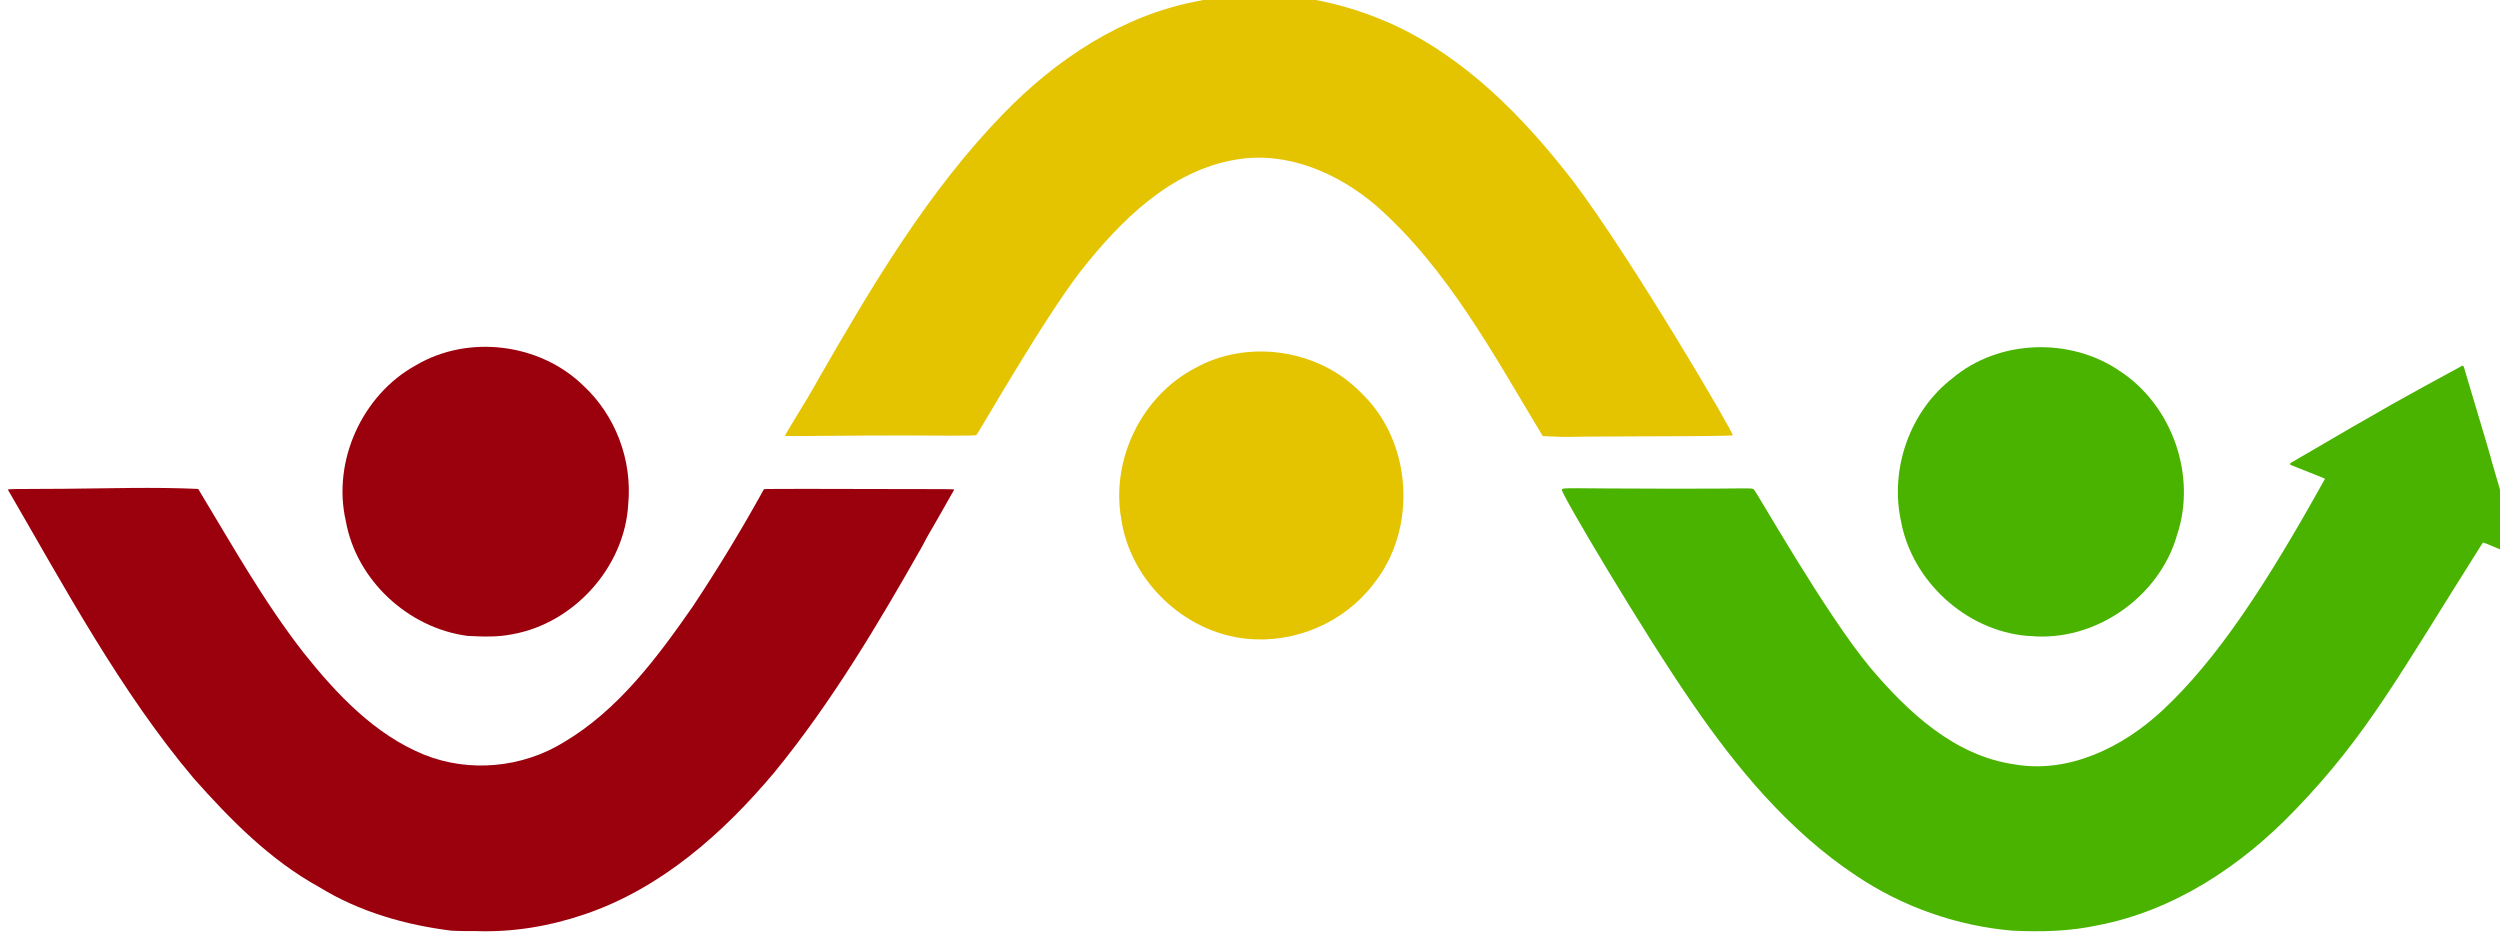
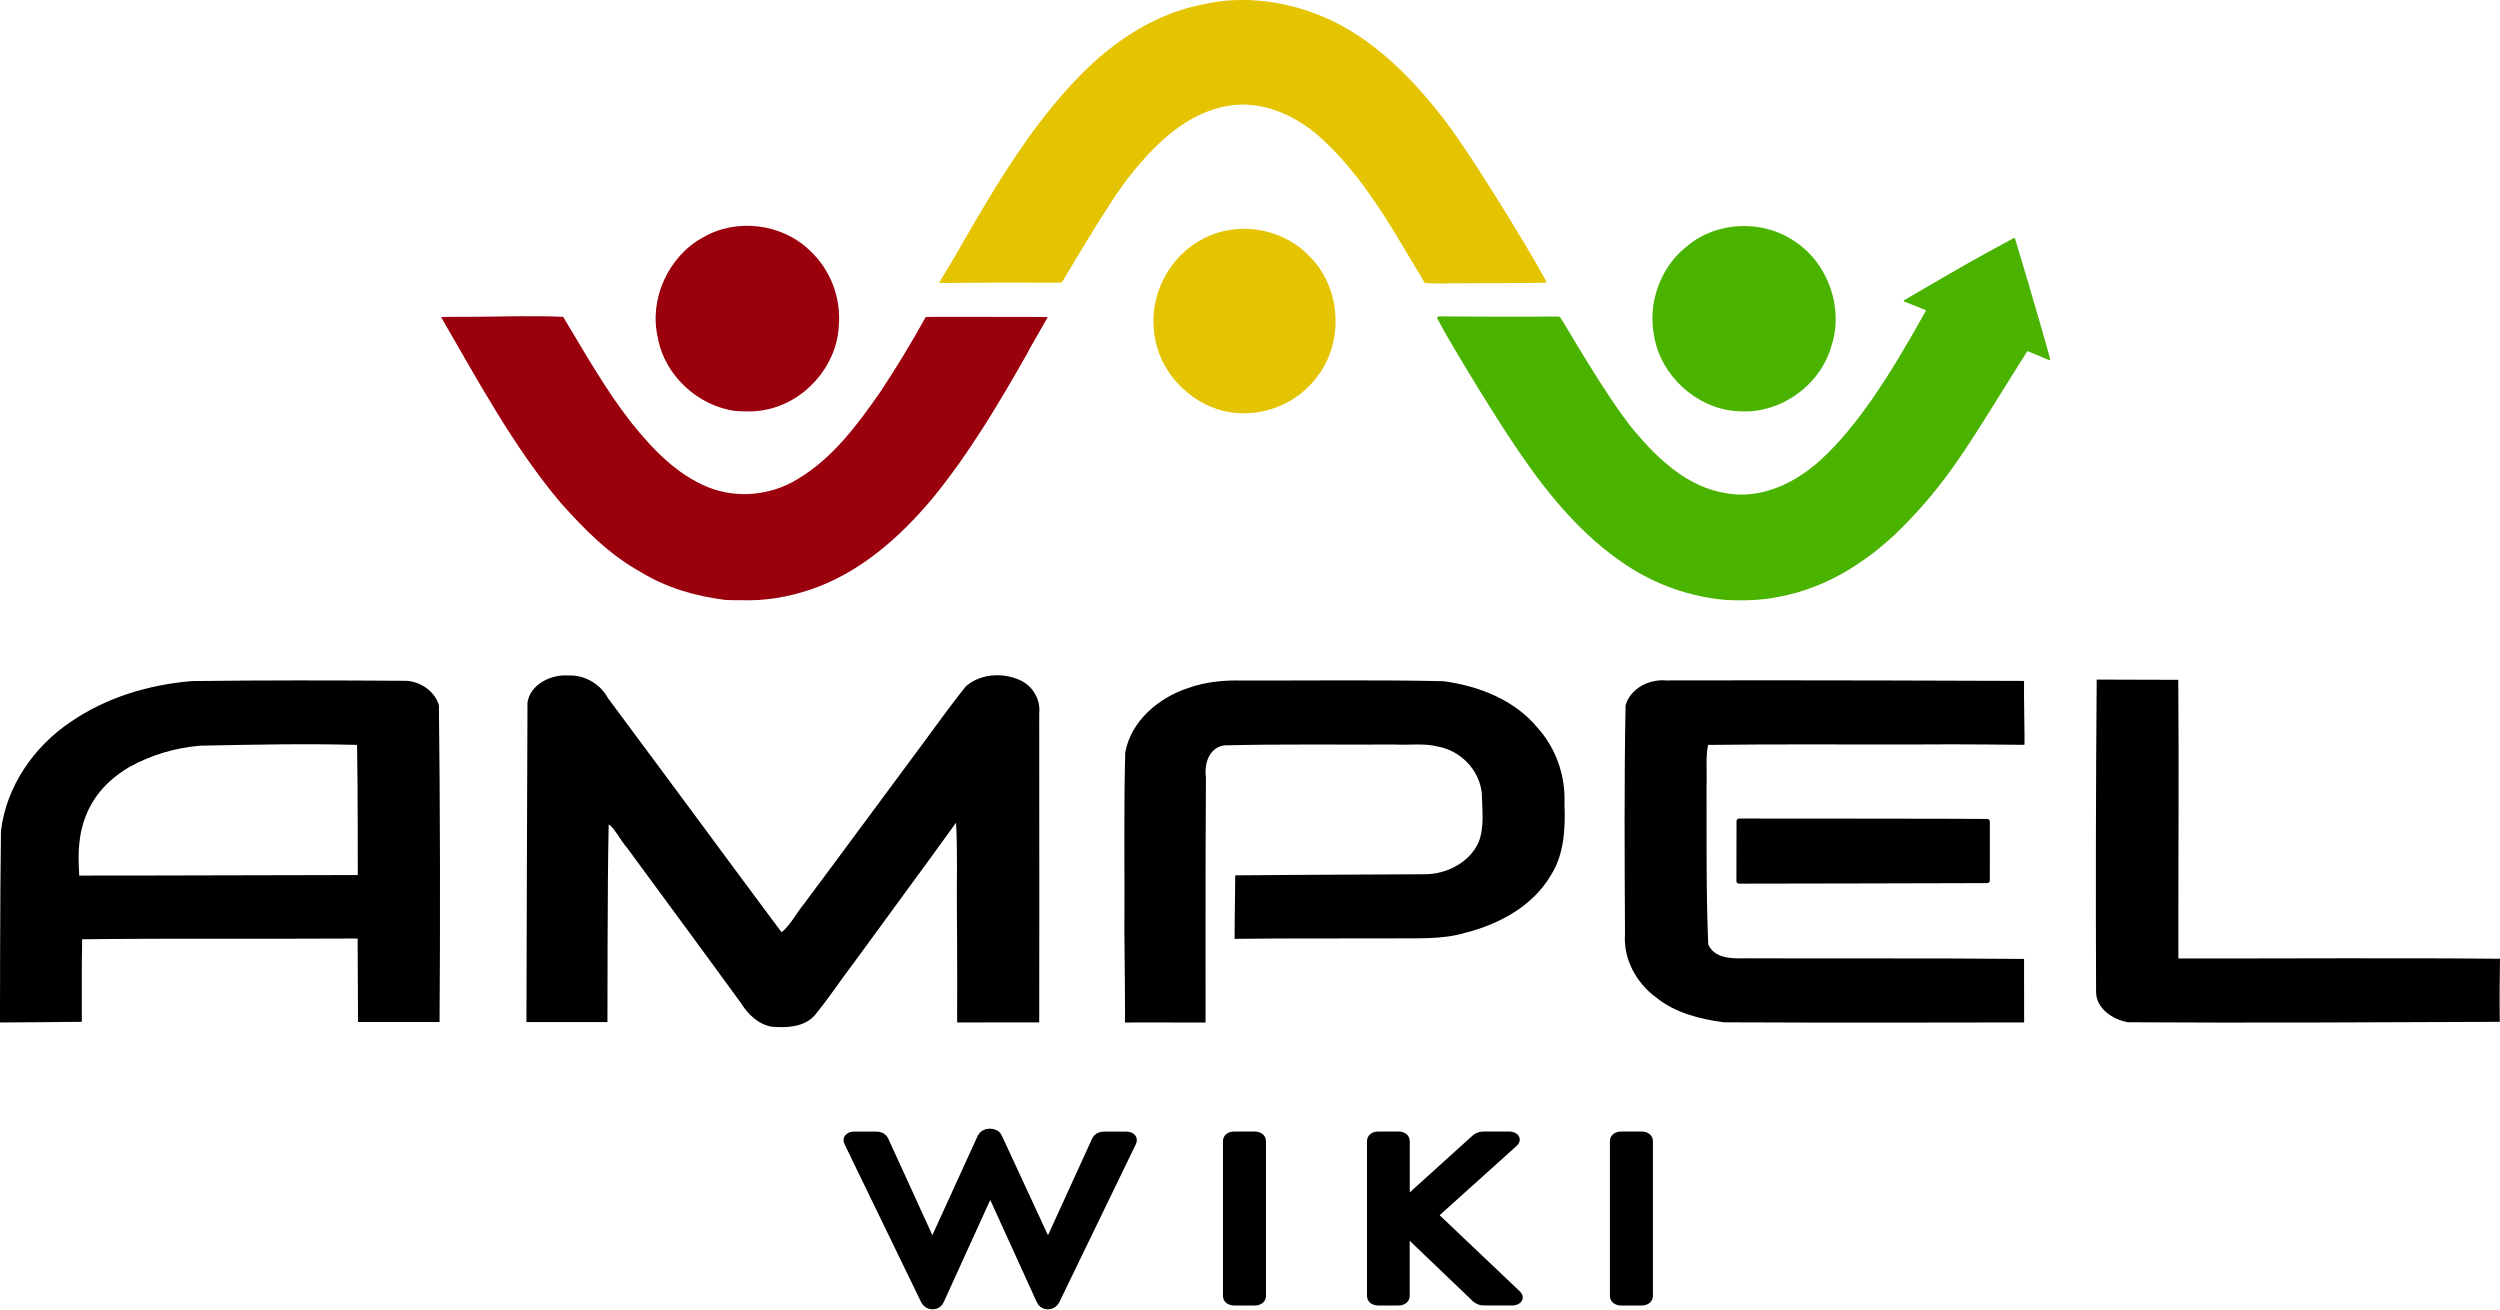
- <svg xmlns="http://www.w3.org/2000/svg" viewBox="0 0 88 33" role="img" aria-labelledby="title">
-   <g transform="translate(-58 -107.5)">
-     <path fill="#e4c300" d="m85.635 122.847c.011-.095.836-1.368 1.176-2.009 1.885-3.276 3.848-6.598 6.501-9.328 1.854-1.913 4.186-3.471 6.837-3.967 2.258-.517 4.661-.16 6.765.767 2.643 1.18 4.714 3.311 6.461 5.567 2.097 2.784 5.69 8.925 5.616 8.942-.067.015-.068.035-3.6.042-3.095.006-1.623.045-3.085-.009-1.717-2.843-3.343-5.896-5.87-8.117-1.342-1.146-3.135-1.925-4.925-1.618-2.309.384-4.061 2.141-5.455 3.905-1.385 1.792-3.634 5.77-3.692 5.795-.07.03-1.501.016-2.291.012-1.597-.008-4.33.031-4.439.017z" />
-     <path fill="#49b300" d="m129.348 129.883c-2.152-.191-4.053-1.93-4.437-4.058-.391-1.832.321-3.858 1.81-5.006 1.625-1.372 4.151-1.458 5.896-.259 1.843 1.205 2.715 3.676 2.017 5.765-.622 2.195-2.892 3.779-5.171 3.562l-.116-.005z" />
-     <path fill="#9b000d" d="m74.449 129.882c-2.083-.276-3.906-1.961-4.276-4.04-.485-2.108.576-4.45 2.473-5.488 1.839-1.085 4.35-.775 5.88.713 1.142 1.054 1.734 2.631 1.588 4.177-.122 2.209-1.903 4.195-4.082 4.582-.517.106-1.058.085-1.582.057z" />
-     <path fill="#e4c300" d="m101.884 129.985c-2.207-.221-4.11-2.051-4.421-4.246-.355-2.079.729-4.3 2.6-5.279 1.857-1.038 4.348-.668 5.833.853 1.824 1.715 2.012 4.808.446 6.75-1.035 1.355-2.763 2.093-4.457 1.921z" />
-     <path fill="#49b300" d="m128.856 140.261c-1.974-.166-3.9-.843-5.544-1.954-2.341-1.557-4.173-3.762-5.749-6.061-1.653-2.386-4.66-7.438-4.586-7.514.078-.079.059-.034 3.897-.03 2.752.003 2.749-.038 2.857.022.079.044 2.504 4.351 4.097 6.27 1.322 1.564 2.96 3.105 5.069 3.41 1.932.34 3.832-.607 5.218-1.895 1.936-1.801 3.671-4.458 5.723-8.153.006-.01-.089-.045-1.195-.485-.046-.018-.046-.054-.001-.081 3.579-2.094 3.842-2.226 6.003-3.403.009-.005.062-.038.083.032.892 2.974.948 3.185.963 3.254.022.102.798 2.684.956 3.343.013.056-.021.084-.075.061-1.095-.458-1.164-.498-1.18-.471-2.933 4.635-4.058 6.766-6.589 9.388-1.886 1.976-4.277 3.57-6.991 4.082-.972.208-1.964.231-2.955.184z" />
-     <path fill="#9b000d" d="m73.907 140.262c-1.635-.202-3.252-.664-4.665-1.533-1.723-.945-3.123-2.366-4.418-3.825-2.569-3.041-4.551-6.733-6.544-10.164-.003-.036.16-.022 1.963-.035 1.576-.011 3.159-.067 4.734.005 1.177 1.948 2.318 3.988 3.726 5.787 1.153 1.443 2.486 2.861 4.232 3.57 1.593.639 3.46.458 4.919-.445 1.918-1.139 3.284-2.981 4.535-4.778.877-1.323 1.737-2.736 2.502-4.126.053-.003.032-.016 3.78-.005 2.902.008 2.932-.006 2.913.029-1.129 1.998-.782 1.341-1.128 1.998-1.563 2.757-3.191 5.494-5.202 7.952-1.801 2.142-3.986 4.081-6.676 4.992-1.233.42-2.53.638-3.837.59-.277-.001-.555.003-.831-.014z" />
+ <svg xmlns="http://www.w3.org/2000/svg" width="75.237mm" height="39.404mm" viewBox="0 0 75.237 39.404" version="1.1" id="svg1" xml:space="preserve">
+   <defs id="defs1" />
+   <g id="layer2" transform="translate(-72.11266,-168.0383)">
+     <g id="g5">
+       <g id="g1">
+         <g id="g4-9" transform="matrix(0.5479065,0,0,0.5479065,56.63734,67.93394)">
+           <path style="fill:#e4c300;fill-opacity:1" d="m 85.635,122.847 c 0.011,-0.095 0.836,-1.368 1.176,-2.009 1.885,-3.276 3.848,-6.598 6.501,-9.328 1.854,-1.913 4.186,-3.471 6.837,-3.967 2.258,-0.517 4.661,-0.16 6.765,0.767 2.643,1.18 4.714,3.311 6.461,5.567 2.097,2.784 5.69,8.925 5.616,8.942 -0.067,0.015 -0.068,0.035 -3.6,0.042 -3.095,0.006 -1.623,0.045 -3.085,-0.009 -1.717,-2.843 -3.343,-5.896 -5.87,-8.117 -1.342,-1.146 -3.135,-1.925 -4.925,-1.618 -2.309,0.384 -4.061,2.141 -5.455,3.905 -1.385,1.792 -3.634,5.77 -3.692,5.795 -0.07,0.03 -1.501,0.016 -2.291,0.012 -1.597,-0.008 -4.33,0.031 -4.439,0.017 z" transform="translate(-5.799749,75.39673)" id="path100-8" />
+           <path style="fill:#49b300;fill-opacity:1" d="m 129.348,129.883 c -2.152,-0.191 -4.053,-1.93 -4.437,-4.058 -0.391,-1.832 0.321,-3.858 1.81,-5.006 1.625,-1.372 4.151,-1.458 5.896,-0.259 1.843,1.205 2.715,3.676 2.017,5.765 -0.622,2.195 -2.892,3.779 -5.171,3.562 l -0.116,-0.005 z" transform="translate(-5.799749,75.39673)" id="path99-18" />
+           <path style="fill:#9b000d;fill-opacity:1" d="m 74.449,129.882 c -2.083,-0.276 -3.906,-1.961 -4.276,-4.04 -0.485,-2.108 0.576,-4.45 2.473,-5.488 1.839,-1.085 4.35,-0.775 5.88,0.713 1.142,1.054 1.734,2.631 1.588,4.177 -0.122,2.209 -1.903,4.195 -4.082,4.582 -0.517,0.106 -1.058,0.085 -1.582,0.057 z" transform="translate(-5.799749,75.39673)" id="path98-2" />
+           <path style="fill:#e4c300;fill-opacity:1" d="m 101.884,129.985 c -2.207,-0.221 -4.11,-2.051 -4.421,-4.246 -0.355,-2.079 0.729,-4.3 2.6,-5.279 1.857,-1.038 4.348,-0.668 5.833,0.853 1.824,1.715 2.012,4.808 0.446,6.75 -1.035,1.355 -2.763,2.093 -4.457,1.921 z" transform="translate(-5.799749,75.39673)" id="path97-6" />
+           <path style="fill:#49b300;fill-opacity:1" d="m 128.856,140.261 c -1.974,-0.166 -3.9,-0.843 -5.544,-1.954 -2.341,-1.557 -4.173,-3.762 -5.749,-6.061 -1.653,-2.386 -4.66,-7.438 -4.586,-7.514 0.078,-0.079 0.059,-0.034 3.897,-0.03 2.752,0.003 2.749,-0.038 2.857,0.022 0.079,0.044 2.504,4.351 4.097,6.27 1.322,1.564 2.96,3.105 5.069,3.41 1.932,0.34 3.832,-0.607 5.218,-1.895 1.936,-1.801 3.671,-4.458 5.723,-8.153 0.006,-0.01 -0.089,-0.045 -1.195,-0.485 -0.046,-0.018 -0.046,-0.054 -10e-4,-0.081 3.579,-2.094 3.842,-2.226 6.003,-3.403 0.009,-0.005 0.062,-0.038 0.083,0.032 0.892,2.974 0.948,3.185 0.963,3.254 0.022,0.102 0.798,2.684 0.956,3.343 0.013,0.056 -0.021,0.084 -0.075,0.061 -1.095,-0.458 -1.164,-0.498 -1.18,-0.471 -2.933,4.635 -4.058,6.766 -6.589,9.388 -1.886,1.976 -4.277,3.57 -6.991,4.082 -0.972,0.208 -1.964,0.231 -2.955,0.184 z" transform="translate(-5.799749,75.39673)" id="path96-6" />
+           <path style="fill:#9b000d;fill-opacity:1" d="m 73.907,140.262 c -1.635,-0.202 -3.252,-0.664 -4.665,-1.533 -1.723,-0.945 -3.123,-2.366 -4.418,-3.825 -2.569,-3.041 -4.551,-6.733 -6.544,-10.164 -0.003,-0.036 0.16,-0.022 1.963,-0.035 1.576,-0.011 3.159,-0.067 4.734,0.005 1.177,1.948 2.318,3.988 3.726,5.787 1.153,1.443 2.486,2.861 4.232,3.57 1.593,0.639 3.46,0.458 4.919,-0.445 1.918,-1.139 3.284,-2.981 4.535,-4.778 0.877,-1.323 1.737,-2.736 2.502,-4.126 0.053,-0.003 0.032,-0.016 3.78,-0.005 2.902,0.008 2.932,-0.006 2.913,0.029 -1.129,1.998 -0.782,1.341 -1.128,1.998 -1.563,2.757 -3.191,5.494 -5.202,7.952 -1.801,2.142 -3.986,4.081 -6.676,4.992 -1.233,0.42 -2.53,0.638 -3.837,0.59 -0.277,-8.3e-4 -0.555,0.003 -0.831,-0.014 z" transform="translate(-5.799749,75.39673)" id="path95-0" />
+           <path style="fill:#000000" d="m 143.198,155.813 c -1.398,0.009 -12.146,0.028 -13.636,0.03 -0.078,1.3e-4 -0.142,-0.063 -0.142,-0.142 -2.7e-4,-0.609 0.002,-2.585 0.006,-3.295 4.4e-4,-0.077 0.064,-0.139 0.141,-0.139 1.398,0.003 12.041,0.003 13.63,0.021 0.078,9e-4 0.142,0.066 0.143,0.144 0.003,0.518 3.3e-4,0.891 -1e-4,1.679 -4e-5,0.078 -6e-5,0.206 -7e-5,0.284 l -2.1e-4,1.274 c -1e-5,0.079 -0.064,0.143 -0.142,0.143 z" transform="translate(-5.799749,75.39673)" id="path94-3" />
+           <path style="fill:#000000" d="m 150.93,163.456 c -0.835,-0.142 -1.762,-0.749 -1.755,-1.69 -0.022,-5.671 -0.012,-11.462 0.034,-17.132 2.149,0.011 2.195,0.01 4.481,0.013 0.042,5.06 -0.003,10.244 0.005,15.304 5.821,0.011 11.845,-0.038 17.666,0.017 -0.019,0.875 -0.029,2.475 -0.012,3.465 -6.547,0.028 -13.871,0.065 -20.418,0.023 z" transform="translate(-5.799749,75.39673)" id="path93-8" />
+           <path style="fill:#000000" d="m 128.731,163.46 c -1.322,-0.181 -2.676,-0.512 -3.733,-1.376 -1.081,-0.793 -1.795,-2.106 -1.698,-3.464 -0.021,-4.192 -0.048,-8.385 0.032,-12.576 0.27,-0.936 1.308,-1.446 2.236,-1.363 6.547,-0.022 19.034,0.02 19.651,0.026 -0.021,0.708 0.048,3.389 0.019,3.511 0,0 -3.813,-0.044 -5.705,-0.021 -3.889,0.012 -7.78,-0.027 -11.669,0.025 -0.144,0.691 -0.052,1.51 -0.085,2.253 0.009,2.901 -0.027,5.806 0.093,8.705 0.369,0.837 1.424,0.773 2.189,0.763 5.025,0.022 10.133,-0.015 15.158,0.035 0.005,0.746 0.005,2.749 0.005,3.488 -0.637,-3.3e-4 -11.051,0.026 -16.493,-0.007 z" transform="translate(-5.799749,75.39673)" id="path92-0" />
+           <path style="fill:#000000" d="m 95.835,163.473 c 0.013,-0.062 -0.009,-3.3 -0.031,-4.932 0.021,-3.299 -0.042,-6.601 0.046,-9.899 0.314,-1.739 1.84,-3.016 3.46,-3.545 0.966,-0.347 1.989,-0.44 3.013,-0.409 3.666,0.005 7.334,-0.044 10.999,0.034 1.935,0.26 3.914,1.018 5.186,2.572 1.01,1.125 1.527,2.631 1.467,4.139 0.051,1.349 10e-4,2.771 -0.745,3.945 -0.991,1.696 -2.845,2.694 -4.694,3.161 -1.335,0.401 -2.752,0.283 -4.137,0.312 -2.812,0.006 -5.731,-0.01 -8.542,0.024 -0.003,-1.075 0.043,-3.382 0.036,-3.488 4.699,-0.034 2.37,-0.022 10.443,-0.061 1.152,-0.006 2.417,-0.631 2.924,-1.757 0.335,-0.856 0.19,-1.806 0.174,-2.705 -0.131,-1.255 -1.149,-2.313 -2.383,-2.546 -0.781,-0.205 -1.617,-0.073 -2.421,-0.116 -3.116,0.016 -6.235,-0.033 -9.35,0.046 -0.845,0.134 -1.098,1.031 -0.998,1.768 -0.033,4.431 -0.02,13.351 -0.02,13.457 0,0 -0.954,-4.7e-4 -2.373,-0.005 -1.419,-0.004 -2.053,0.004 -2.053,0.004 z" transform="translate(-5.799749,75.39673)" id="path91-1" />
+           <path style="fill:#000000" d="m 34.098,152.946 c 0.286,-2.428 1.795,-4.623 3.813,-5.977 1.964,-1.358 4.32,-2.06 6.681,-2.253 3.896,-0.049 7.792,-0.042 11.688,-0.015 0.809,8.8e-4 1.638,0.55 1.872,1.337 0.068,5.727 0.077,11.676 0.036,17.403 -2.113,-0.009 -2.795,0.012 -4.479,0.002 -0.007,-1.056 -0.018,-3.32 -0.021,-4.586 -5.245,0.03 -10.087,-0.017 -15.131,0.04 -0.036,1.386 -0.009,3.867 -0.018,4.535 -0.227,0.01 -4.496,0.036 -4.496,0.036 0,0 0.002,-7.026 0.054,-10.523 z m 19.598,2.425 c -0.007,-0.305 0.01,-4.777 -0.041,-7.15 -2.868,-0.074 -5.741,-0.015 -8.61,0.044 -1.363,0.109 -2.703,0.51 -3.901,1.175 -3.244,1.902 -2.762,5.013 -2.749,5.959 1.411,0.011 14.324,-0.033 15.301,-0.029 z" transform="translate(-5.799749,75.39673)" id="path90-2" />
+           <path style="fill:#000000" d="m 76.461,163.706 c -0.761,-0.128 -1.322,-0.669 -1.715,-1.299 -2.073,-2.854 -4.18,-5.693 -6.265,-8.541 -0.334,-0.366 -0.733,-1.155 -1.003,-1.273 -0.082,3.58 -0.058,10.589 -0.069,10.852 -0.866,8.1e-4 -3.142,-0.002 -4.449,0.002 -4.44e-4,-0.241 0.047,-16.905 0.057,-17.543 0.14,-1.006 1.288,-1.563 2.227,-1.496 0.908,-0.042 1.771,0.461 2.203,1.258 2.298,3.08 4.574,6.17 6.861,9.259 0.893,1.193 1.77,2.401 2.666,3.589 0.487,-0.392 0.815,-1.054 1.226,-1.555 1.983,-2.649 3.939,-5.318 5.913,-7.972 0.997,-1.325 1.946,-2.689 2.983,-3.984 0.781,-0.682 1.978,-0.766 2.909,-0.366 0.737,0.299 1.211,1.07 1.12,1.866 0.014,5.516 0.001,16.623 2.68e-4,16.96 -0.16,10e-4 -4.303,0.007 -4.509,0.004 0.005,-0.199 0.009,-4.027 -0.012,-6.024 -0.02,-1.649 0.045,-3.307 -0.047,-4.949 -1.849,2.567 -3.734,5.107 -5.593,7.667 -0.741,0.966 -1.408,1.993 -2.183,2.929 -0.59,0.637 -1.511,0.676 -2.319,0.613 z" transform="translate(-5.799749,75.39673)" id="path133327-5" />
+         </g>
+         <path style="font-weight:500;font-size:7.131px;font-family:Nourd-Medium;-inkscape-font-specification:'Nourd-Medium Medium';stroke:#000000;stroke-width:0.357" d="m 89.686,220.516 q -0.029,-0.075 0,-0.121 0.029,-0.046 0.107,-0.046 h 0.603 q 0.125,0 0.164,0.111 l 1.387,3.605 1.423,-3.701 q 0.05,-0.111 0.164,-0.111 0.128,0 0.164,0.111 l 1.444,3.701 1.387,-3.605 q 0.039,-0.111 0.164,-0.111 h 0.603 q 0.078,0 0.107,0.046 0.029,0.046 0,0.121 l -2.114,5.18 q -0.057,0.125 -0.153,0.125 -0.093,0 -0.139,-0.125 l -1.451,-3.783 -1.451,3.783 q -0.046,0.125 -0.143,0.125 -0.093,0 -0.15,-0.125 z m 10.61,5.18 q -0.143,0 -0.143,-0.143 v -5.063 q 0,-0.143 0.143,-0.143 h 0.545 q 0.143,0 0.143,0.143 v 5.063 q 0,0.143 -0.143,0.143 z m 3.979,0 q -0.143,0 -0.143,-0.143 v -5.063 q 0,-0.143 0.143,-0.143 h 0.538 q 0.143,0 0.143,0.143 v 2.128 l 2.046,-2.196 q 0.071,-0.075 0.178,-0.075 h 0.695 q 0.093,0 0.114,0.057 0.025,0.053 -0.039,0.121 l -2.232,2.385 2.317,2.61 q 0.061,0.068 0.036,0.121 -0.021,0.053 -0.114,0.053 h -0.767 q -0.103,0 -0.175,-0.075 l -2.061,-2.342 v 2.275 q 0,0.143 -0.143,0.143 z m 6.71,0 q -0.143,0 -0.143,-0.143 v -5.063 q 0,-0.143 0.143,-0.143 h 0.545 q 0.143,0 0.143,0.143 v 5.063 q 0,0.143 -0.143,0.143 z" id="text5" transform="scale(1.089453,0.9178919)" aria-label="W I K I" />
+       </g>
+     </g>
  </g>
</svg>
